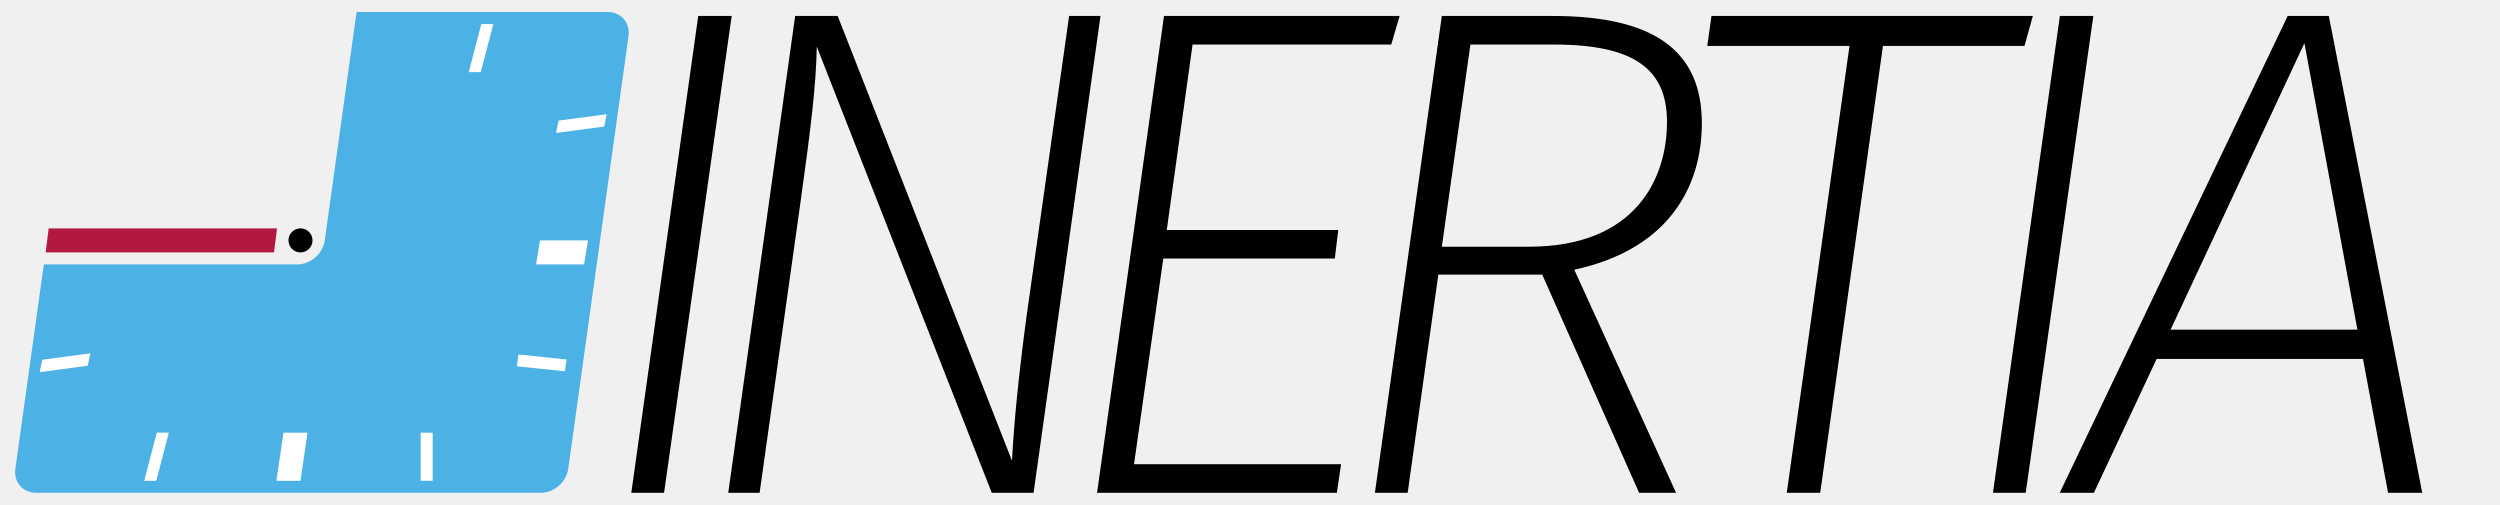
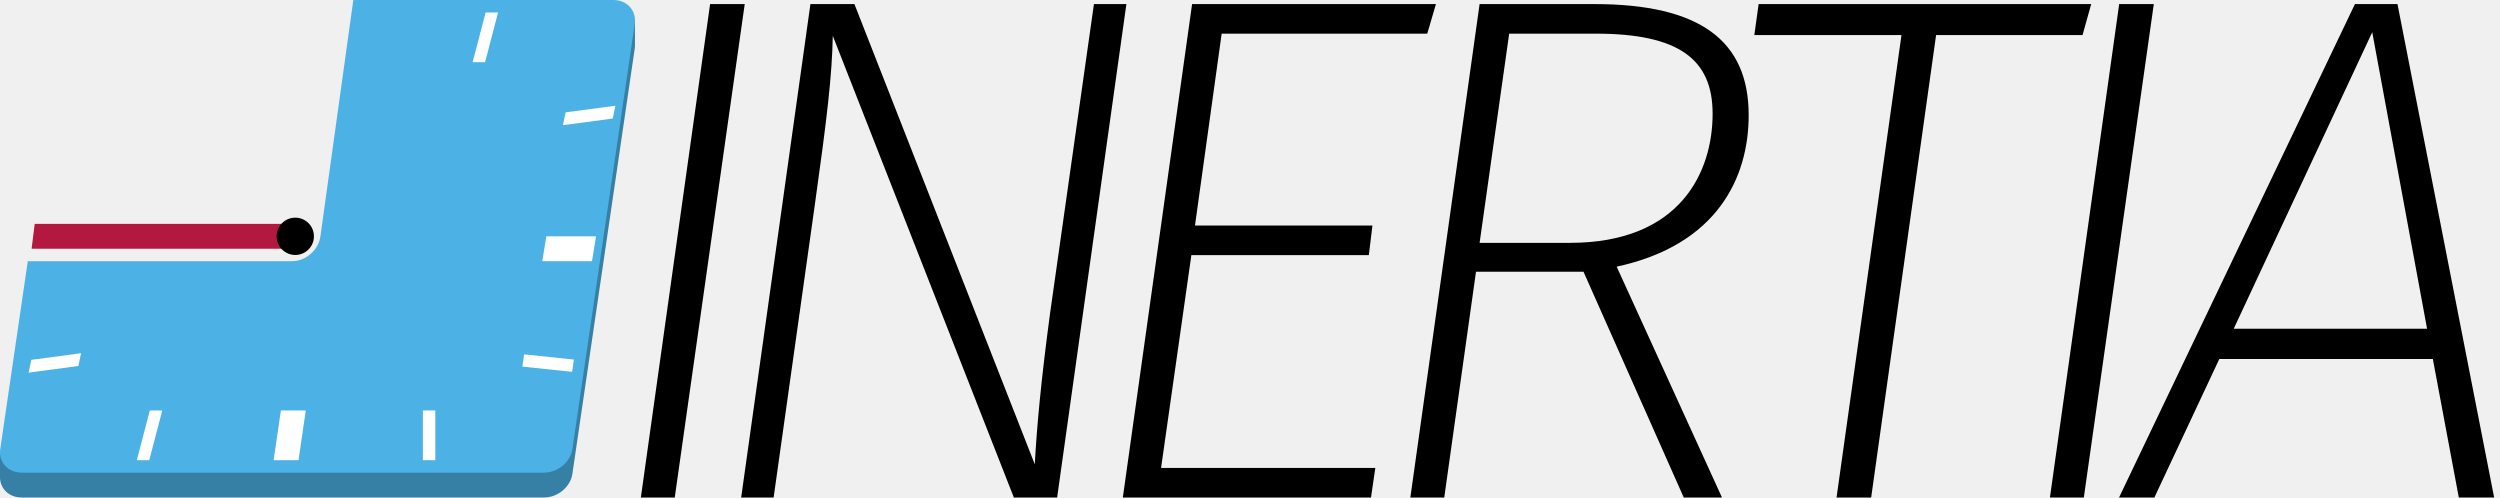
- <svg xmlns="http://www.w3.org/2000/svg" width="208px" height="42px" viewBox="0 0 208 42" version="1.1">
+ <svg xmlns="http://www.w3.org/2000/svg" width="201px" height="40px" viewBox="0 0 201 40" version="1.1">
  <defs />
  <g id="Page-1" stroke="none" stroke-width="1" fill="none" fill-rule="evenodd">
-     <path d="M29.666,1 L50.565,1 C51.673,1 52.447,1.892 52.293,2.997 L47.278,39.003 C47.125,40.106 46.102,41 44.994,41 L3.006,41 C1.898,41 1.124,40.108 1.278,39.003 L3.646,22 L24.735,22 C25.843,22 26.866,21.106 27.02,20.003 L29.666,1 Z" id="Rectangle-1" fill="#4CB2E6" />
-     <path d="M22.8,21 L3.8,21 L4.05,19 L23.05,19 L22.8,21 Z" id="Rectangle-1-Copy-2" fill="#B31940" />
-     <circle id="Oval-1" fill="#000000" cx="25" cy="20" r="1" />
-     <path d="M25.584,36 L25,40 L23,40 L23.584,36 L25.584,36 Z" id="Rectangle-2" fill="#FFFFFF" />
-     <path d="M48.92,20 L48.596,22 L44.6,22 L44.924,20 L48.92,20 Z" id="Rectangle-2" fill="#FFFFFF" />
-     <path d="M14.046,36 L13,40 L12,40 L13.046,36 L14.046,36 Z" id="Rectangle-2" fill="#FFFFFF" />
-     <path d="M41.046,2 L40,6 L39,6 L40.046,2 L41.046,2 Z" id="Rectangle-2-Copy" fill="#FFFFFF" />
-     <rect id="Rectangle-2" fill="#FFFFFF" x="35" y="36" width="1" height="4" />
-     <path d="M7.3,30.427 L3.3,30.96 L3.516,29.931 L7.516,29.398 L7.3,30.427 Z" id="Rectangle-3" fill="#FFFFFF" />
-     <path d="M50.264,10.529 L46.26,11.062 L46.476,10.033 L50.48,9.5 L50.264,10.529 Z" id="Rectangle-3-Copy" fill="#FFFFFF" />
-     <path d="M47,30.895 L43,30.476 L43.139,29.49 L47.139,29.91 L47,30.895 Z" id="Rectangle-3" fill="#FFFFFF" />
-     <path d="M55.25,41 L60.876,1.328 L58.092,1.328 L52.524,41 L55.25,41 Z M85.994,41 L91.562,1.328 L88.952,1.328 L85.414,26.268 C84.718,31.488 84.37,35.142 84.196,38.332 L69.696,1.328 L66.158,1.328 L60.59,41 L63.2,41 L66.506,17.51 C67.492,10.492 67.898,7.07 67.956,3.88 L82.514,41 L85.994,41 Z M115.752,3.706 L116.448,1.328 L96.844,1.328 L91.276,41 L111.228,41 L111.576,38.622 L94.35,38.622 L96.786,21.512 L111.054,21.512 L111.344,19.134 L97.076,19.134 L99.222,3.706 L115.752,3.706 Z M141.594,10.26 C141.594,4.286 137.708,1.328 129.182,1.328 L119.96,1.328 L114.392,41 L117.118,41 L119.67,22.846 L128.312,22.846 L136.374,41 L139.448,41 L130.98,22.44 C139.042,20.7 141.594,15.306 141.594,10.26 L141.594,10.26 Z M127.21,20.526 L119.96,20.526 L122.338,3.706 L129.298,3.706 C136.026,3.706 138.694,5.794 138.694,10.144 C138.694,14.784 136.142,20.526 127.21,20.526 L127.21,20.526 Z M168.436,3.822 L169.132,1.328 L142.394,1.328 L142.046,3.822 L153.878,3.822 L148.658,41 L151.442,41 L156.662,3.822 L168.436,3.822 Z M168.54,41 L174.166,1.328 L171.382,1.328 L165.814,41 L168.54,41 Z M196.6,29.864 L198.688,41 L201.53,41 L193.758,1.328 L190.336,1.328 L171.37,41 L174.212,41 L179.432,29.864 L196.6,29.864 Z M196.136,27.428 L180.592,27.428 L191.728,3.59 L196.136,27.428 Z" id="INERTIA" fill="#000000" />
+     <g id="logo">
+       <path d="M51.05,3.521 C51.058,3.643 51.053,3.769 51.034,3.897 L46.02,38.103 C45.866,39.15 44.843,40 43.735,40 L1.747,40 C0.746,40 0.018,39.308 0,38.4 L0,38.4 L0,36.5 L0.254,36.5 L2.234,23 L23.477,23 C24.584,23 25.607,22.106 25.761,21.003 L28.407,2 L28.407,2 L43.05,2 L43.05,1.65 L51.05,1.65 L51.05,3.521 Z" id="Rectangle-1-Copy-3" fill="#367FA5" />
+       <path d="M28.407,-1.70530257e-13 L49.306,-1.70530257e-13 C50.414,-1.70530257e-13 51.188,0.847 51.034,1.897 L46.02,36.103 C45.866,37.15 44.843,38 43.735,38 L1.747,38 C0.64,38 -0.134,37.153 0.02,36.103 L2.234,21 L23.477,21 C24.584,21 25.607,20.106 25.761,19.003 L28.407,-1.67421632e-13 Z" id="Rectangle-1" fill="#4CB2E6" />
+       <path d="M23.649,20 L2.54,20 L2.79,18 L23.649,18 L23.649,20 Z" id="Rectangle-1-Copy-2" fill="#B31940" />
+       <circle id="Oval-1" fill="#000000" cx="23.74" cy="19" r="1.5" />
+       <path d="M24.584,33 L24,37 L22,37 L22.584,33 L24.584,33 Z" id="Rectangle-2" fill="#FFFFFF" />
+       <path d="M47.92,19 L47.596,21 L43.6,21 L43.924,19 L47.92,19 Z" id="Rectangle-2" fill="#FFFFFF" />
+       <path d="M13.046,33 L12,37 L11,37 L12.046,33 L13.046,33 Z" id="Rectangle-2" fill="#FFFFFF" />
+       <path d="M40.046,1 L39,5 L38,5 L39.046,1 L40.046,1 Z" id="Rectangle-2-Copy" fill="#FFFFFF" />
+       <rect id="Rectangle-2" fill="#FFFFFF" x="34" y="33" width="1" height="4" />
+       <path d="M6.3,29.427 L2.3,29.96 L2.516,28.931 L6.516,28.398 L6.3,29.427 Z" id="Rectangle-3" fill="#FFFFFF" />
+       <path d="M49.264,9.529 L45.26,10.062 L45.476,9.033 L49.48,8.5 L49.264,9.529 Z" id="Rectangle-3-Copy" fill="#FFFFFF" />
+       <path d="M46,29.895 L42,29.476 L42.139,28.49 L46.139,28.91 L46,29.895 Z" id="Rectangle-3" fill="#FFFFFF" />
+       <path d="M54.25,40 L59.876,0.328 L57.092,0.328 L51.524,40 L54.25,40 Z M84.994,40 L90.562,0.328 L87.952,0.328 L84.414,25.268 C83.718,30.488 83.37,34.142 83.196,37.332 L68.696,0.328 L65.158,0.328 L59.59,40 L62.2,40 L65.506,16.51 C66.492,9.492 66.898,6.07 66.956,2.88 L81.514,40 L84.994,40 Z M114.752,2.706 L115.448,0.328 L95.844,0.328 L90.276,40 L110.228,40 L110.576,37.622 L93.35,37.622 L95.786,20.512 L110.054,20.512 L110.344,18.134 L96.076,18.134 L98.222,2.706 L114.752,2.706 Z M140.594,9.26 C140.594,3.286 136.708,0.328 128.182,0.328 L118.96,0.328 L113.392,40 L116.118,40 L118.67,21.846 L127.312,21.846 L135.374,40 L138.448,40 L129.98,21.44 C138.042,19.7 140.594,14.306 140.594,9.26 L140.594,9.26 Z M126.21,19.526 L118.96,19.526 L121.338,2.706 L128.298,2.706 C135.026,2.706 137.694,4.794 137.694,9.144 C137.694,13.784 135.142,19.526 126.21,19.526 L126.21,19.526 Z M167.436,2.822 L168.132,0.328 L141.394,0.328 L141.046,2.822 L152.878,2.822 L147.658,40 L150.442,40 L155.662,2.822 L167.436,2.822 Z M167.54,40 L173.166,0.328 L170.382,0.328 L164.814,40 L167.54,40 Z M195.6,28.864 L197.688,40 L200.53,40 L192.758,0.328 L189.336,0.328 L170.37,40 L173.212,40 L178.432,28.864 L195.6,28.864 Z M195.136,26.428 L179.592,26.428 L190.728,2.59 L195.136,26.428 Z" id="INERTIA" fill="#000000" />
+     </g>
  </g>
</svg>
